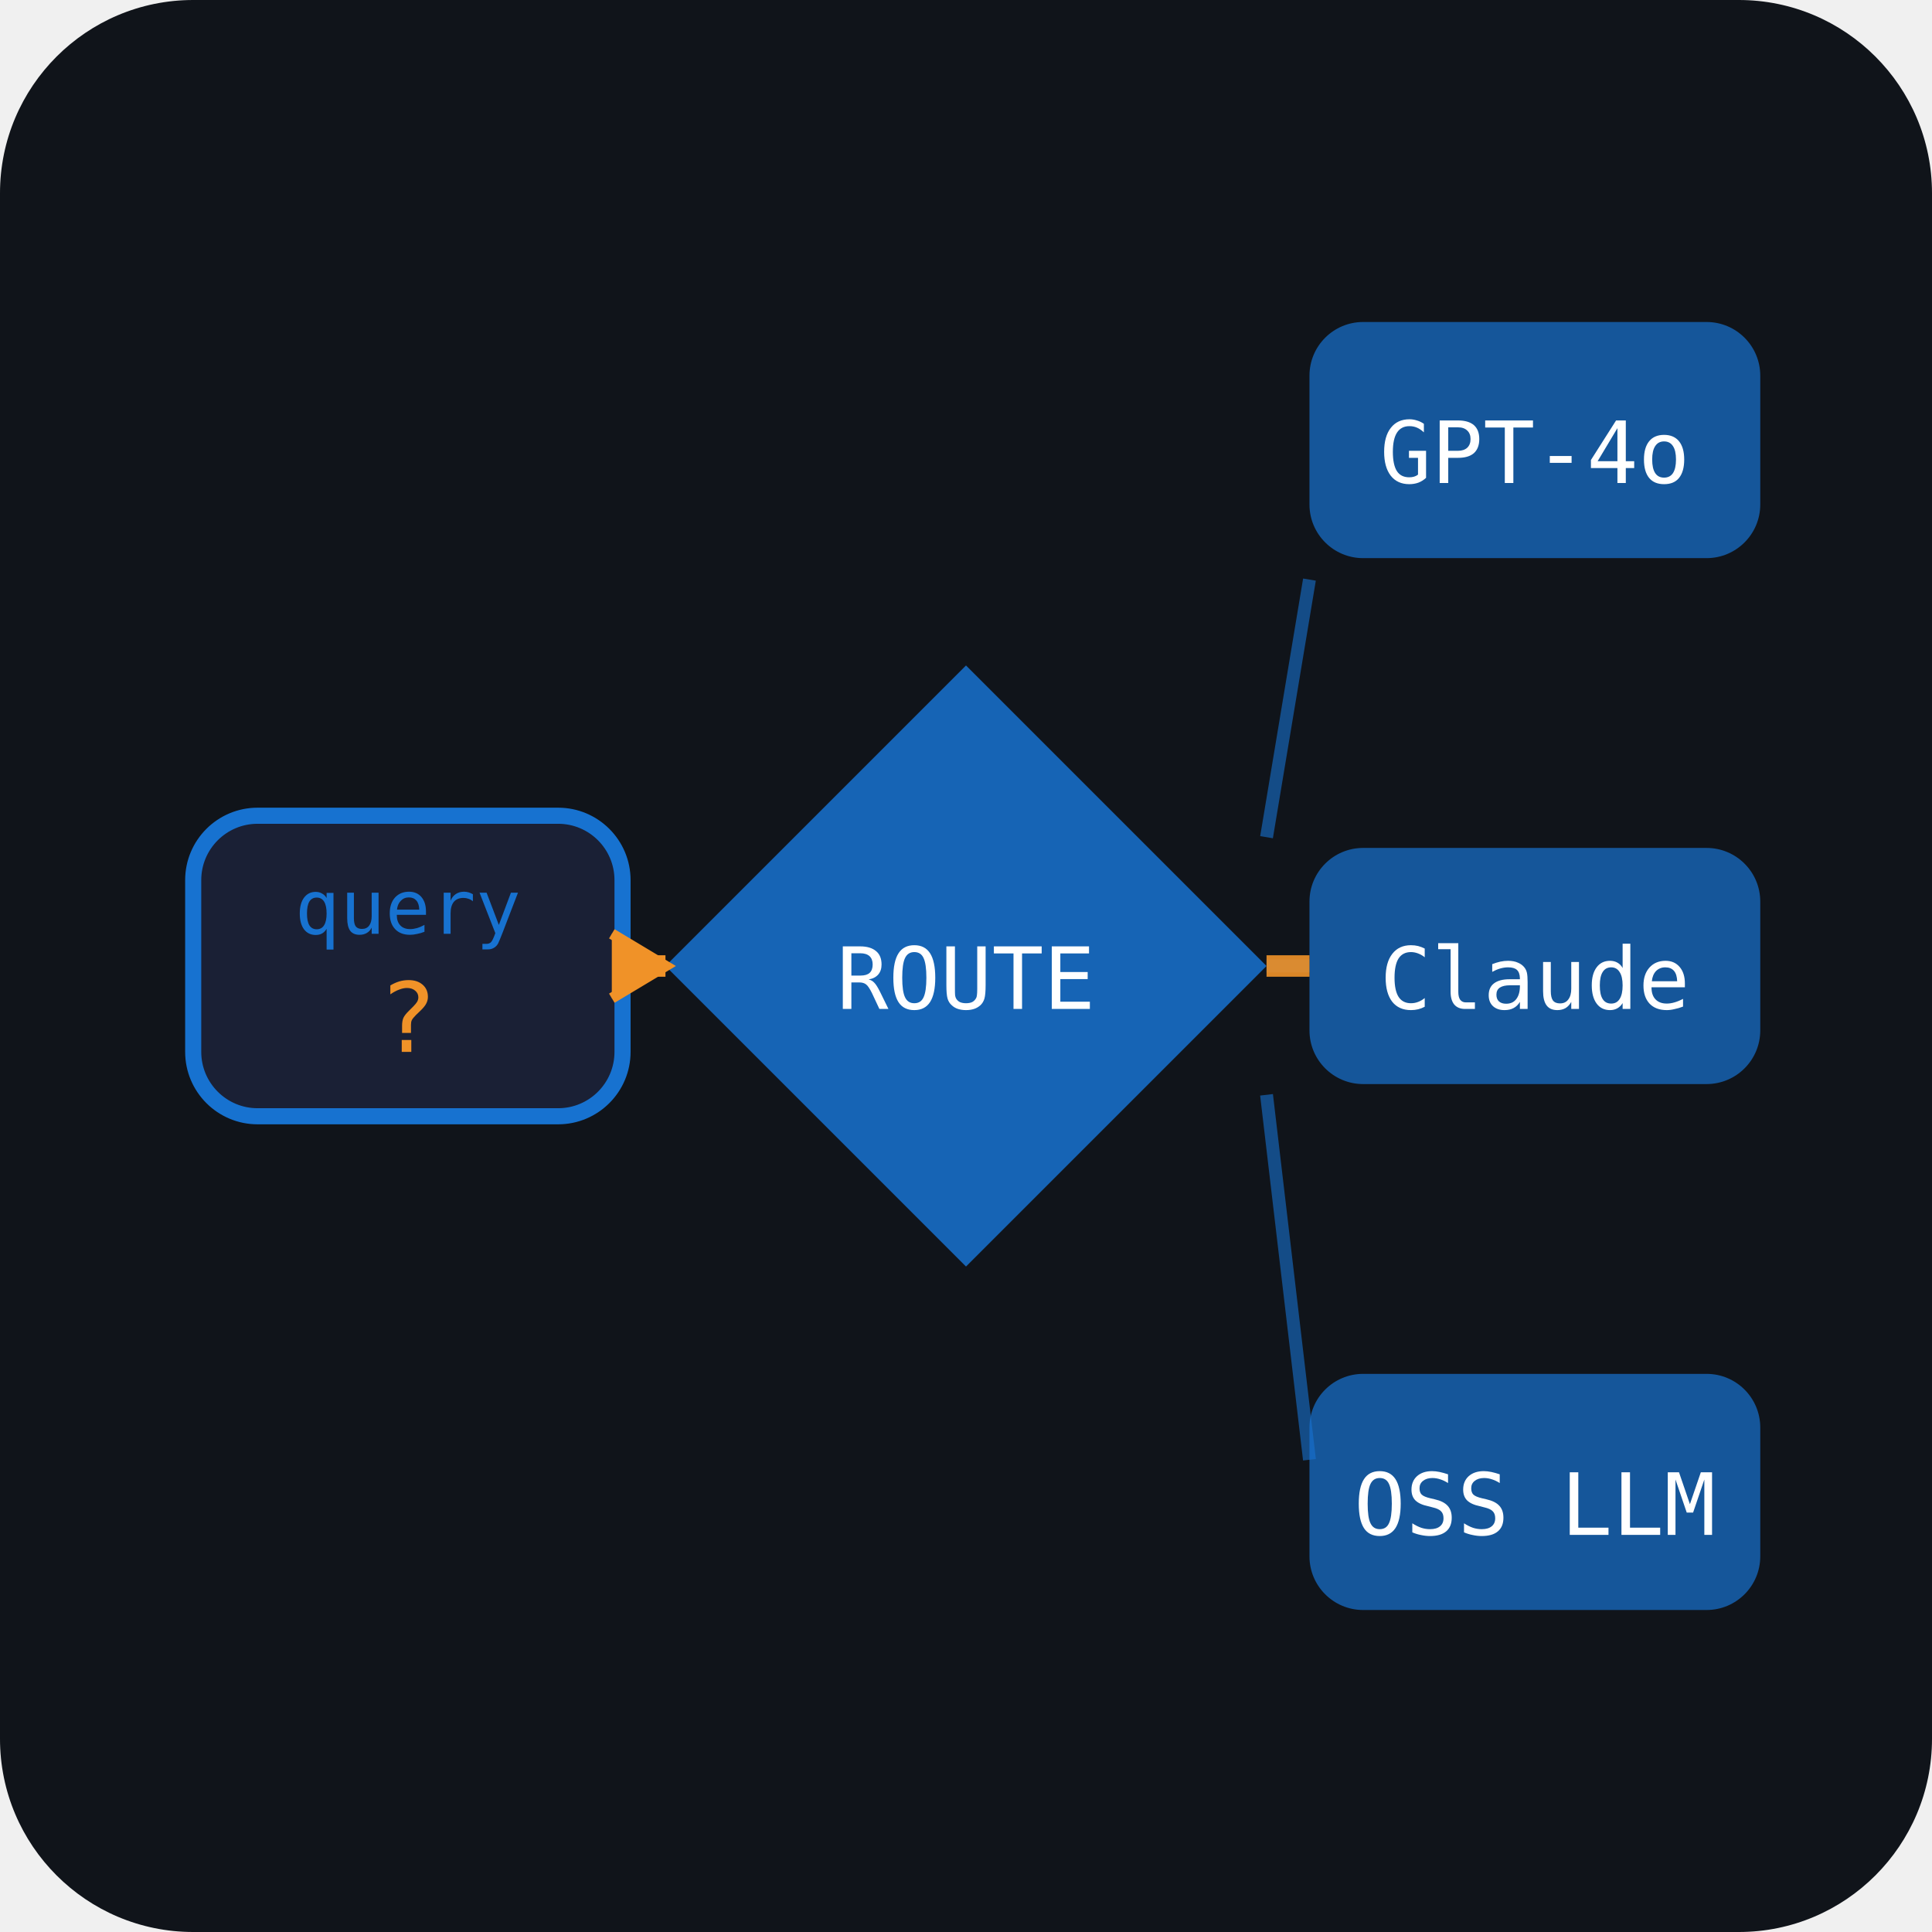
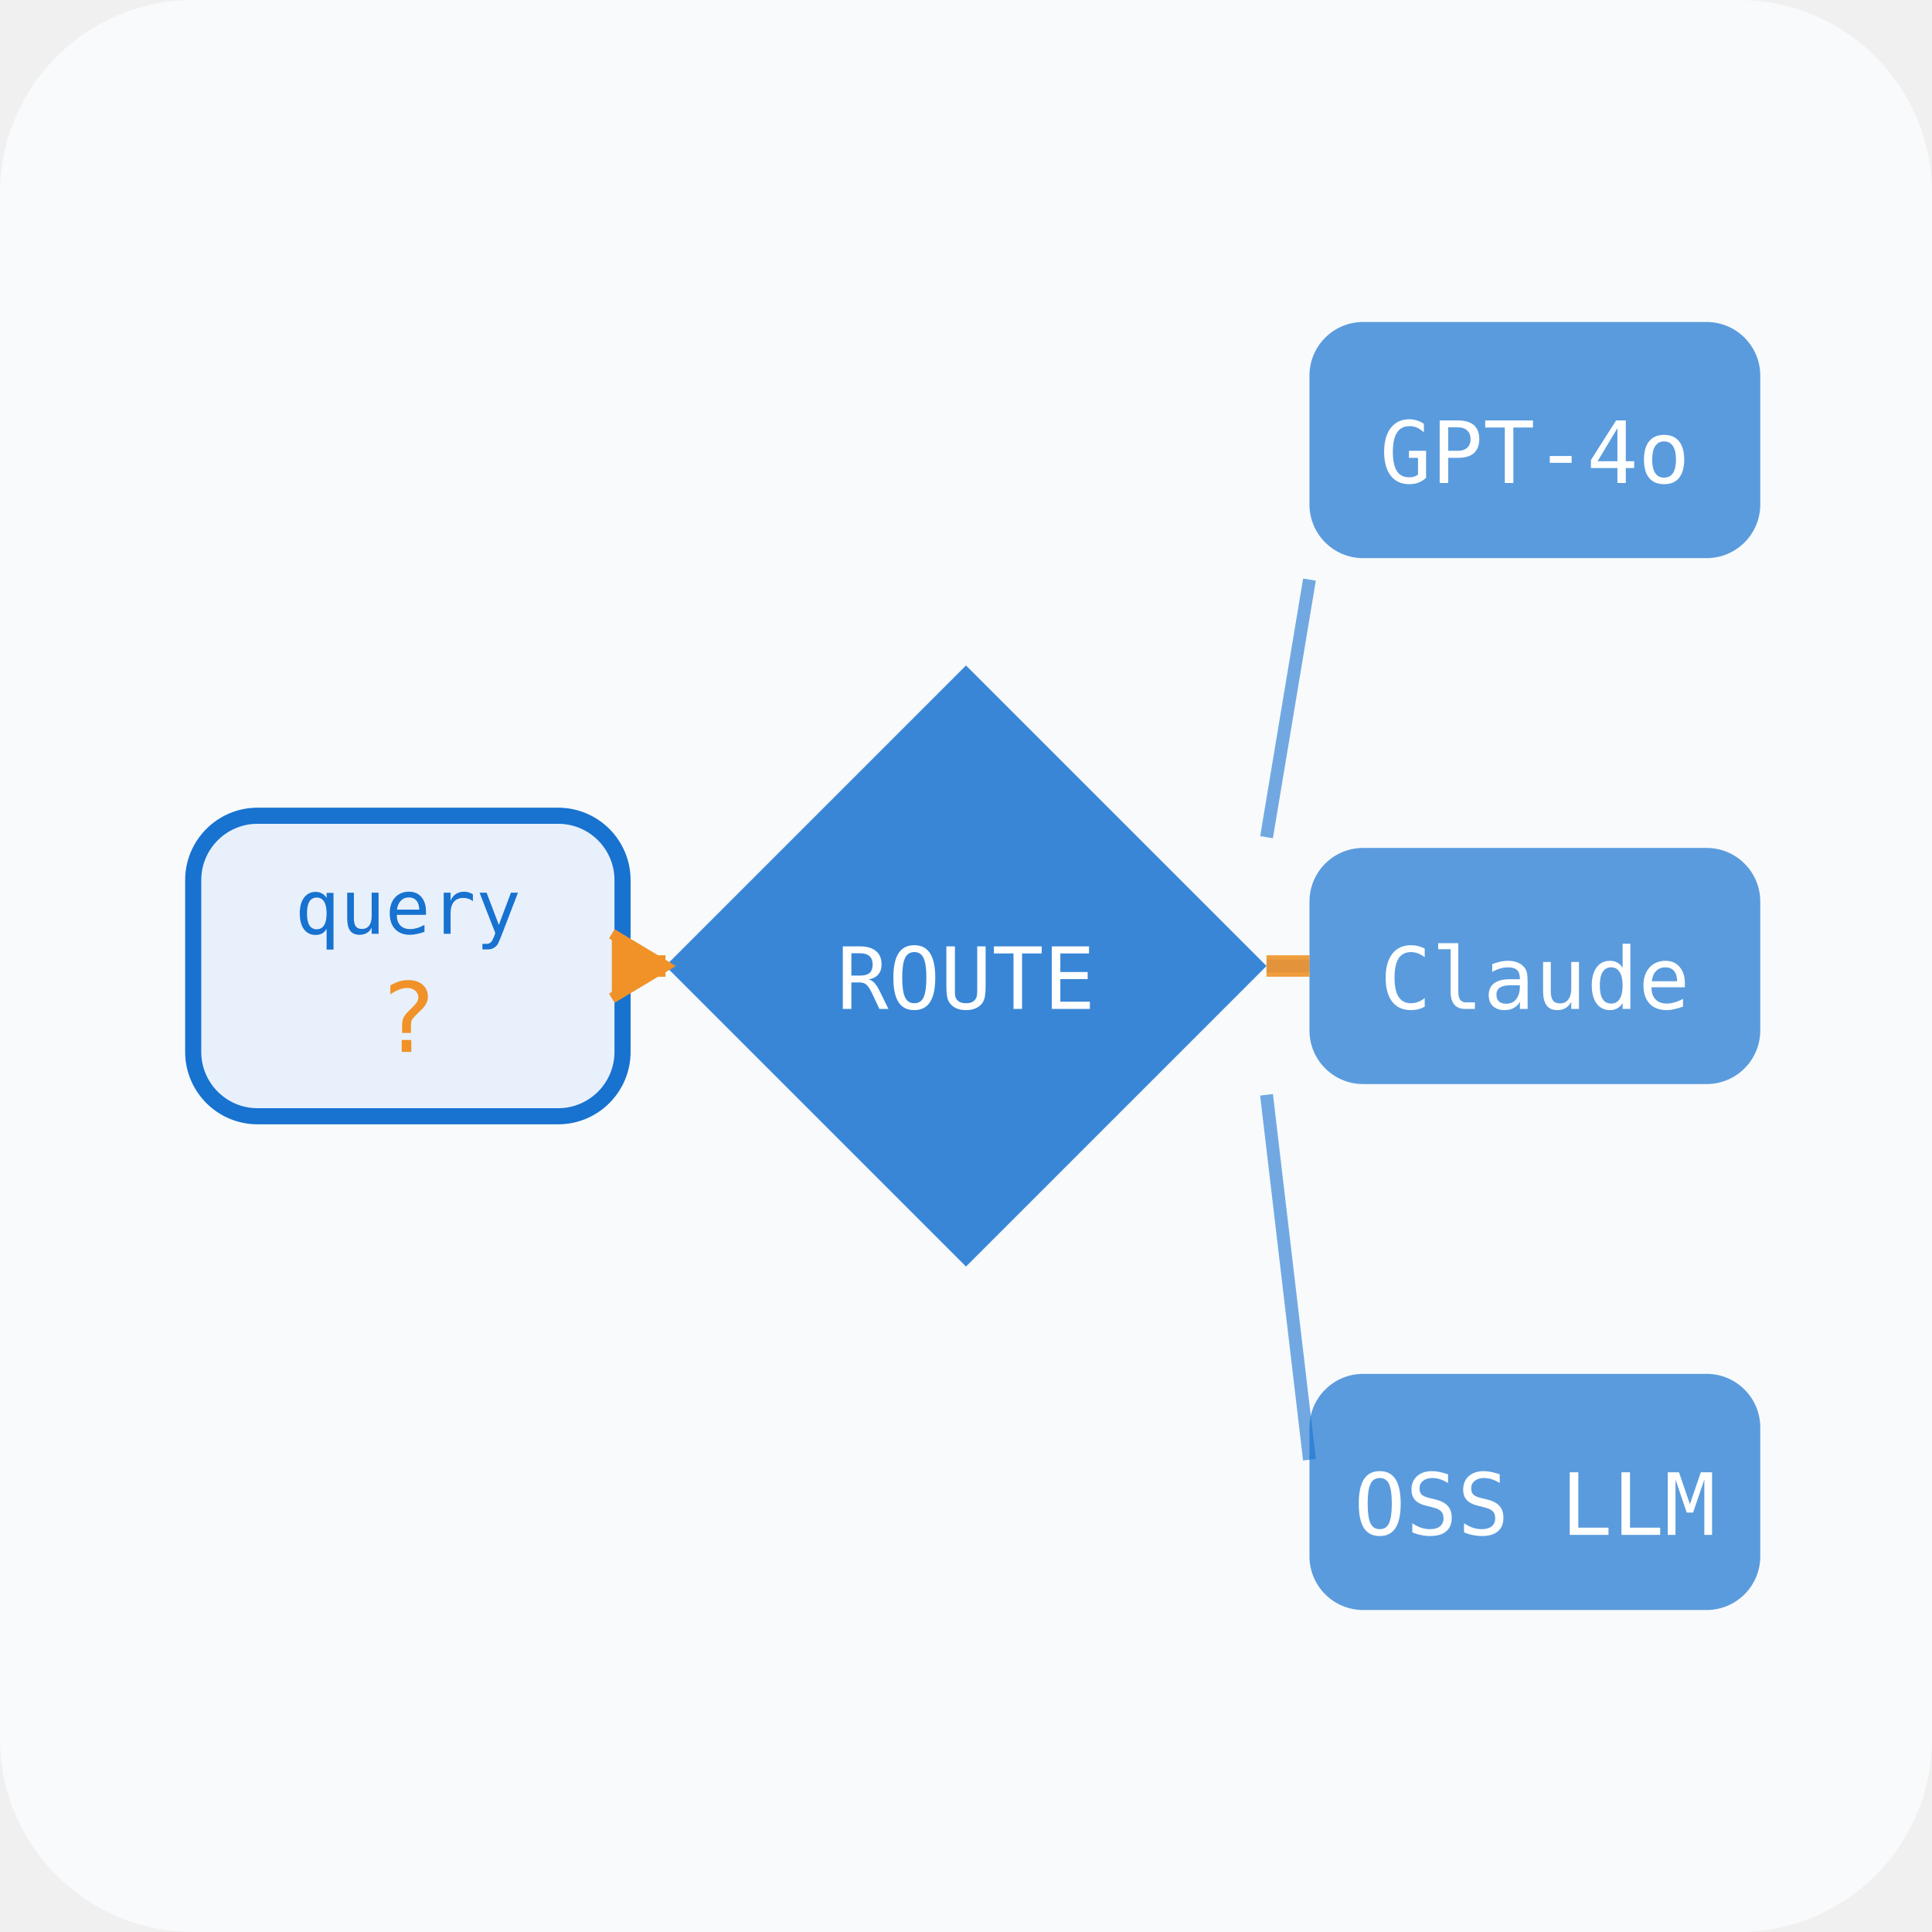
<svg xmlns="http://www.w3.org/2000/svg" viewBox="0 0 180 180">
-   <rect width="180" height="180" rx="18" fill="#10141a" />
-   <rect x="18" y="76" width="40" height="28" rx="6" fill="#1a2035" stroke="#1772d0" stroke-width="1.5" />
+   <rect width="180" height="180" rx="18" fill="#f8fafc" />
+   <rect x="18" y="76" width="40" height="28" rx="6" fill="#e8f0fb" stroke="#1772d0" stroke-width="1.5" />
  <text x="38" y="87" font-family="monospace" font-size="7" fill="#1772d0" text-anchor="middle">query</text>
  <text x="38" y="98" font-family="monospace" font-size="9" fill="#f09228" text-anchor="middle">?</text>
  <polygon points="90,62 118,90 90,118 62,90" fill="#1772d0" opacity="0.85" />
  <text x="90" y="94" font-family="monospace" font-size="8" fill="#fff" text-anchor="middle">ROUTE</text>
  <line x1="58" y1="90" x2="62" y2="90" stroke="#f09228" stroke-width="2" />
  <polyline points="57,87 62,90 57,93" fill="#f09228" stroke="#f09228" stroke-width="1" />
  <rect x="122" y="30" width="42" height="22" rx="5" fill="#1772d0" opacity="0.7" />
  <text x="143" y="45" font-family="monospace" font-size="8" fill="#fff" text-anchor="middle">GPT-4o</text>
  <rect x="122" y="79" width="42" height="22" rx="5" fill="#1772d0" opacity="0.7" />
  <text x="143" y="94" font-family="monospace" font-size="8" fill="#fff" text-anchor="middle">Claude</text>
  <rect x="122" y="128" width="42" height="22" rx="5" fill="#1772d0" opacity="0.7" />
  <text x="143" y="143" font-family="monospace" font-size="8" fill="#fff" text-anchor="middle">OSS LLM</text>
  <g stroke="#1772d0" stroke-width="1.2" opacity="0.6">
    <line x1="118" y1="78" x2="122" y2="54" />
    <line x1="118" y1="90" x2="122" y2="90" />
    <line x1="118" y1="102" x2="122" y2="136" />
  </g>
  <line x1="118" y1="90" x2="122" y2="90" stroke="#f09228" stroke-width="2" opacity="0.9" />
</svg>
